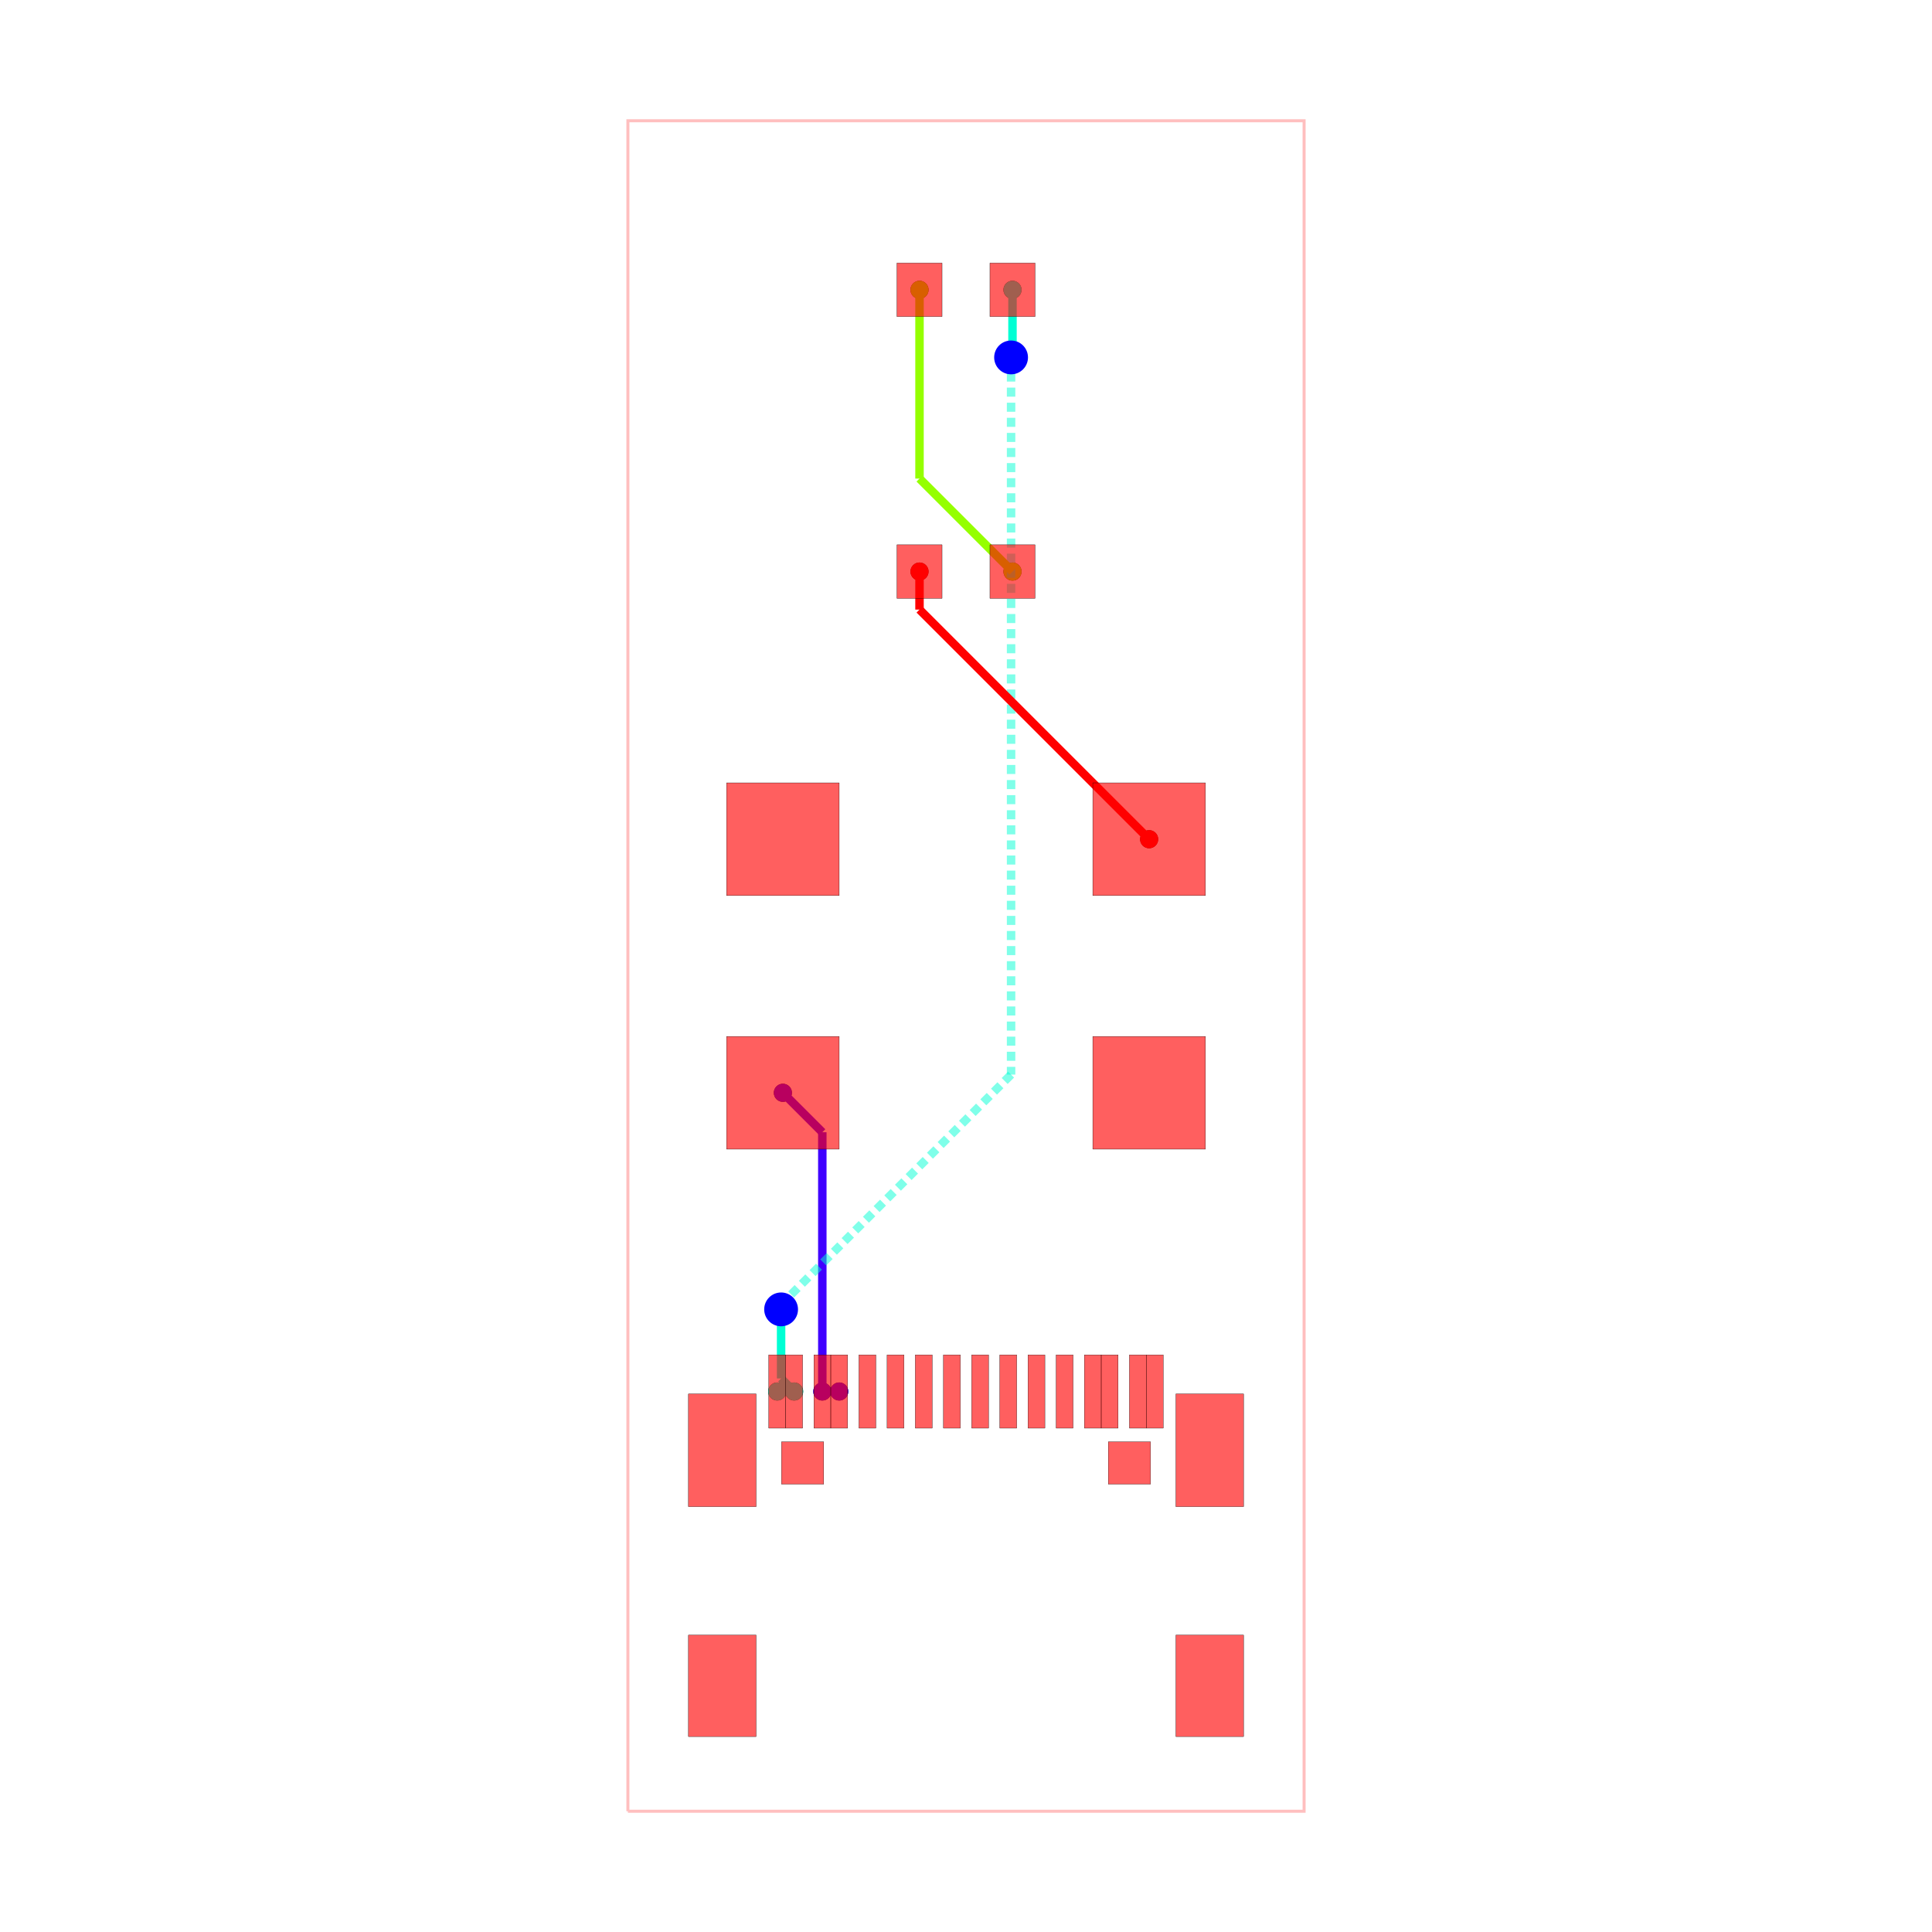
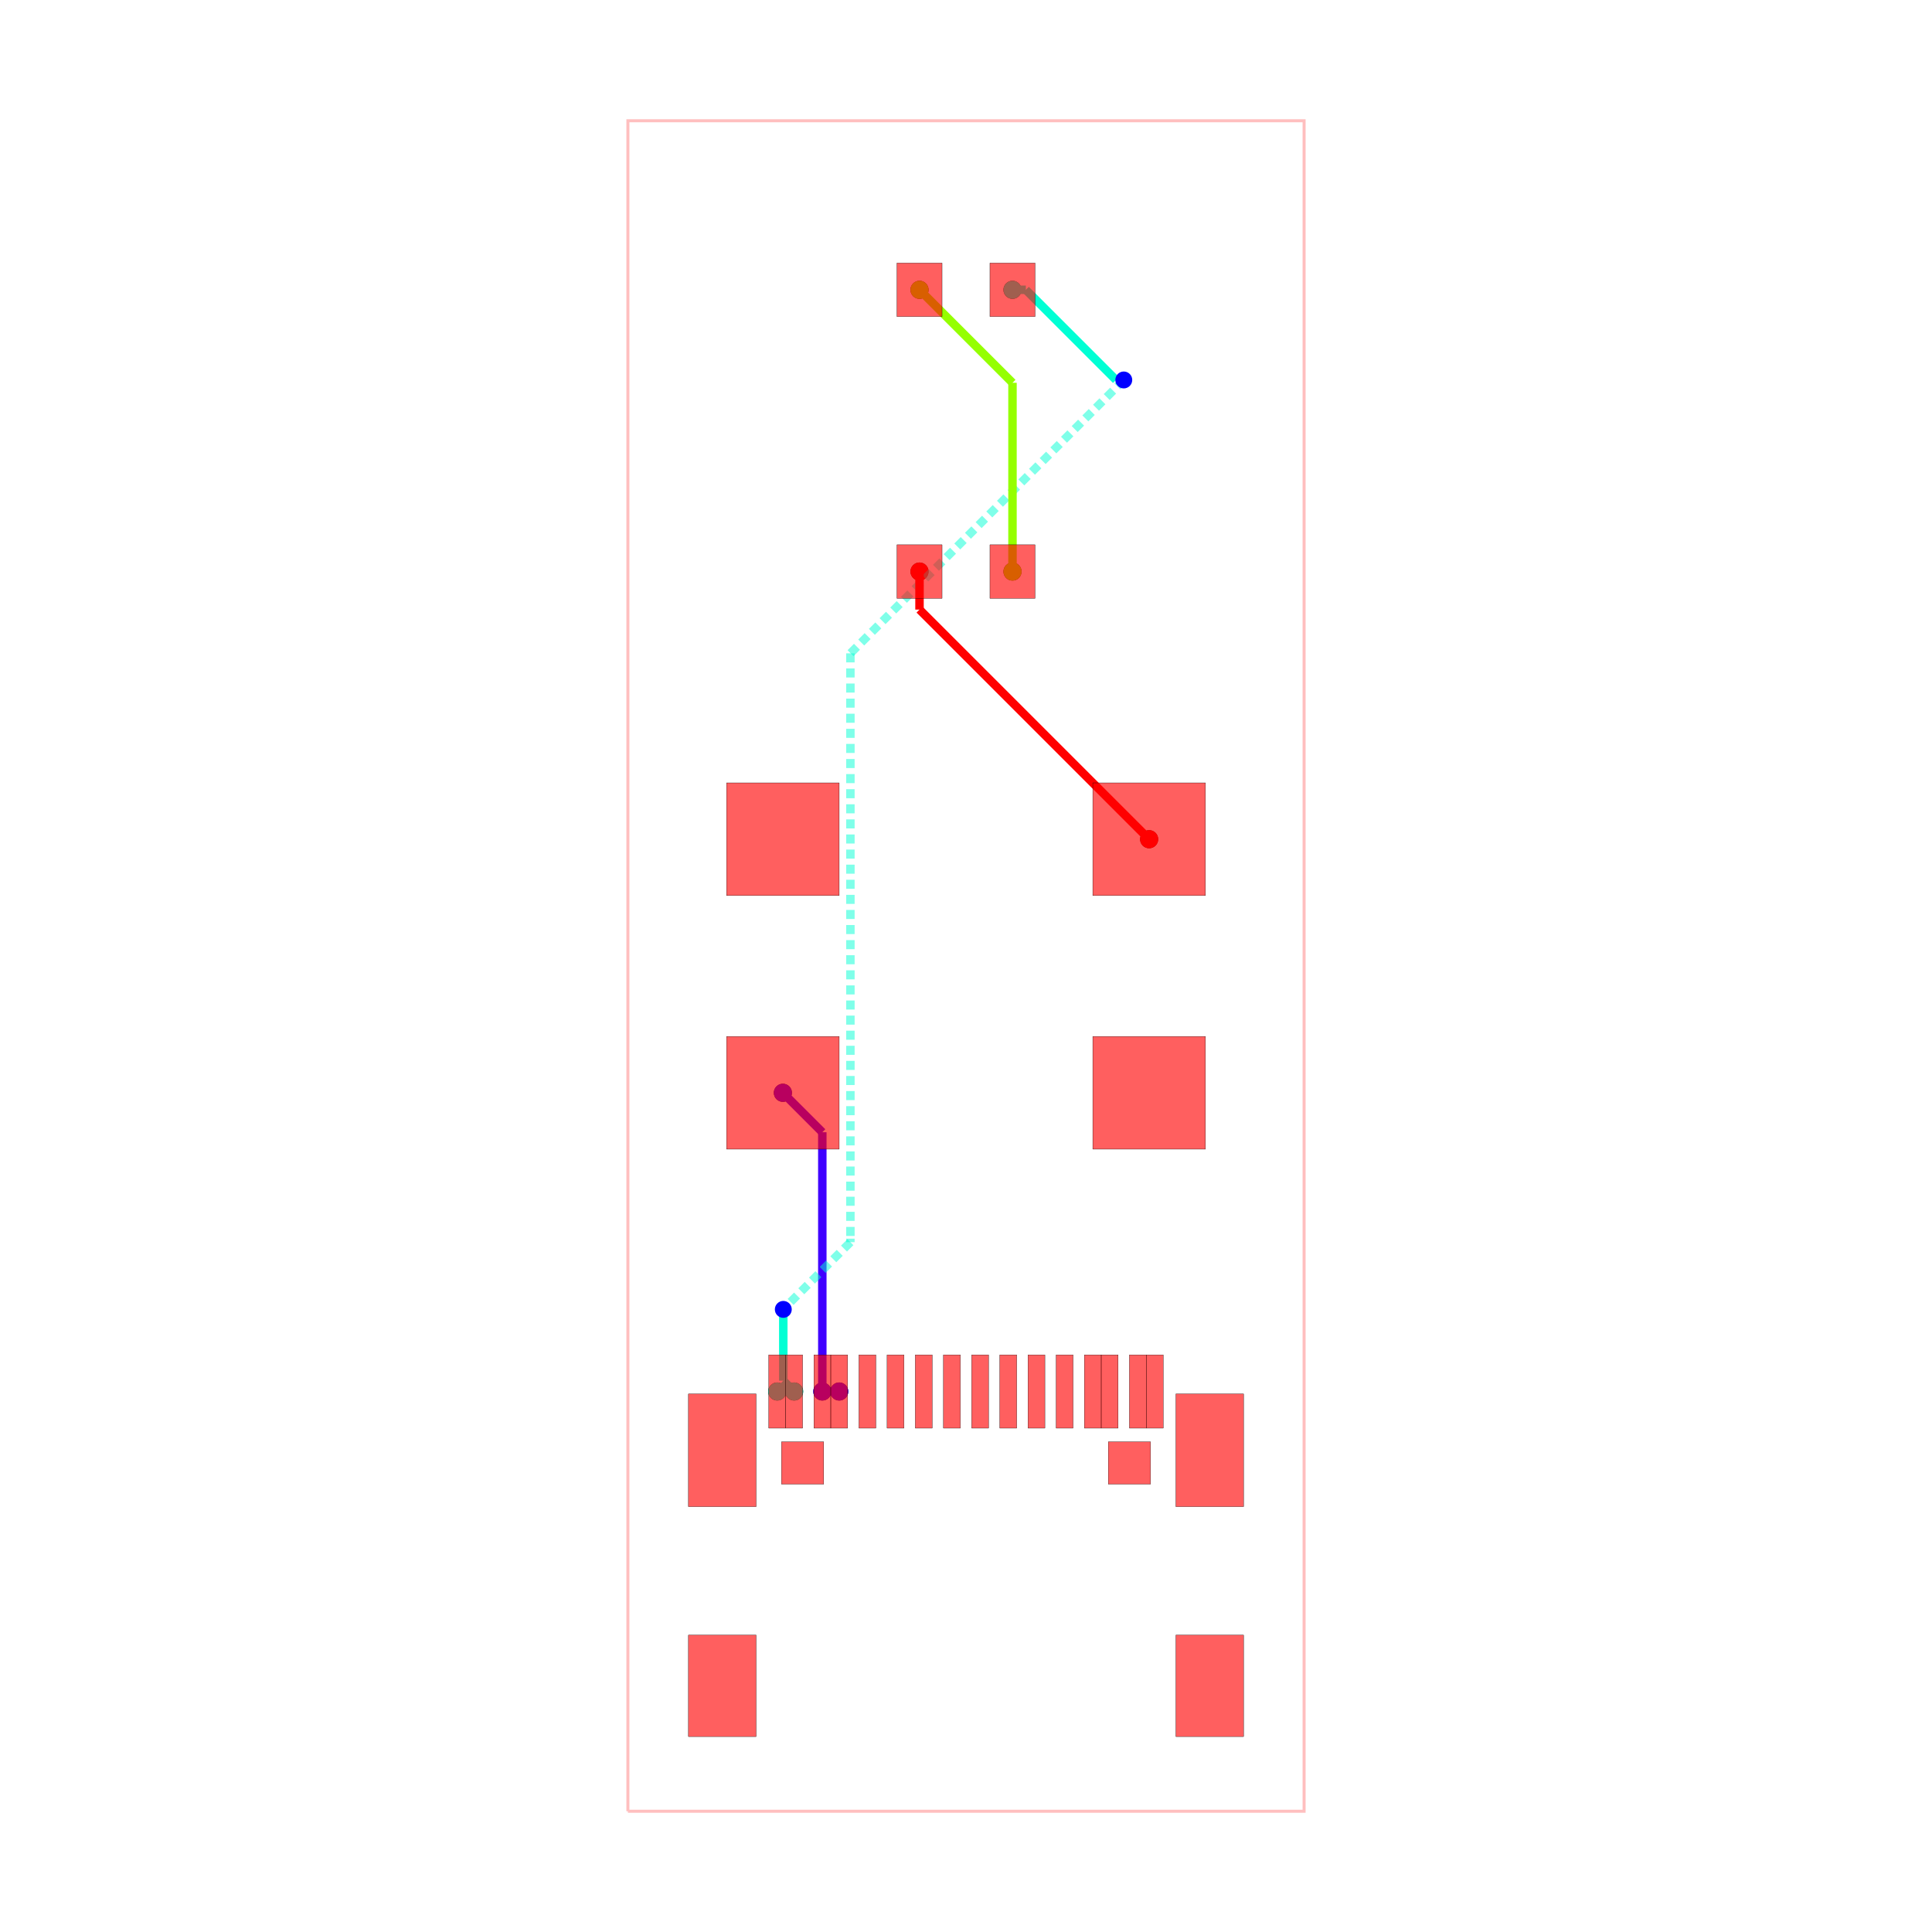
<svg xmlns="http://www.w3.org/2000/svg" width="640" height="640" viewBox="0 0 640 640">
  <rect width="100%" height="100%" fill="white" />
  <g>
    <circle data-type="point" data-label="source_trace_4 pcb_port_19" data-x="-3.7500700000001643" data-y="-13.750067999999942" cx="380.665" cy="278.001" r="3" fill="black" />
  </g>
  <g>
    <circle data-type="point" data-label="source_trace_4 pcb_port_22" data-x="-7.825" data-y="-9" cx="304.6" cy="189.333" r="3" fill="black" />
  </g>
  <g>
    <circle data-type="point" data-label="source_trace_6 pcb_port_23" data-x="-6.175" data-y="-9" cx="335.4" cy="189.333" r="3" fill="black" />
  </g>
  <g>
    <circle data-type="point" data-label="source_trace_6 pcb_port_16" data-x="-7.825" data-y="-4" cx="304.6" cy="96" r="3" fill="black" />
  </g>
  <g>
    <circle data-type="point" data-label="source_net_0 pcb_port_0" data-x="-10.350006000000008" data-y="-23.55091295000011" cx="257.467" cy="460.95" r="3" fill="black" />
  </g>
  <g>
    <circle data-type="point" data-label="source_net_0 pcb_port_1" data-x="-10.050031999999987" data-y="-23.55091295000011" cx="263.066" cy="460.95" r="3" fill="black" />
  </g>
  <g>
    <circle data-type="point" data-label="source_net_0 pcb_port_17" data-x="-6.175" data-y="-4" cx="335.4" cy="96" r="3" fill="black" />
  </g>
  <g>
+     <circle data-type="point" data-label="source_net_1 pcb_port_2" data-x="-9.549905999999964" data-y="-23.55091295000011" cx="272.402" cy="460.95" r="3" fill="black" />
+   </g>
+   <g>
+     <circle data-type="point" data-label="source_net_1 pcb_port_3" data-x="-9.249932000000058" data-y="-23.55091295000011" cx="278.001" cy="460.95" r="3" fill="black" />
+   </g>
+   <g>
    <circle data-type="point" data-label="source_net_1 pcb_port_20" data-x="-10.24992999999995" data-y="-18.249932000000058" cx="259.335" cy="361.999" r="3" fill="black" />
  </g>
  <g>
-     <circle data-type="point" data-label="source_net_1 pcb_port_2" data-x="-9.549905999999964" data-y="-23.55091295000011" cx="272.402" cy="460.95" r="3" fill="black" />
-   </g>
-   <g>
-     <circle data-type="point" data-label="source_net_1 pcb_port_3" data-x="-9.249932000000058" data-y="-23.55091295000011" cx="278.001" cy="460.95" r="3" fill="black" />
-   </g>
-   <g>
    <circle data-type="point" data-label="source_trace_4 (top)" data-x="-3.7500700000001643" data-y="-13.750067999999942" cx="380.665" cy="278.001" r="3" fill="hsl(0, 100%, 50%)" />
  </g>
  <g>
    <circle data-type="point" data-label="source_trace_4 (top)" data-x="-7.825" data-y="-9" cx="304.6" cy="189.333" r="3" fill="hsl(0, 100%, 50%)" />
  </g>
  <g>
    <circle data-type="point" data-label="source_trace_6 (top)" data-x="-6.175" data-y="-9" cx="335.4" cy="189.333" r="3" fill="hsl(85, 100%, 50%)" />
  </g>
  <g>
    <circle data-type="point" data-label="source_trace_6 (top)" data-x="-7.825" data-y="-4" cx="304.6" cy="96" r="3" fill="hsl(85, 100%, 50%)" />
  </g>
  <g>
    <circle data-type="point" data-label="source_net_0 (top)" data-x="-10.350006000000008" data-y="-23.55091295000011" cx="257.467" cy="460.95" r="3" fill="hsl(170, 100%, 50%)" />
  </g>
  <g>
    <circle data-type="point" data-label="source_net_0 (top)" data-x="-10.050031999999987" data-y="-23.55091295000011" cx="263.066" cy="460.95" r="3" fill="hsl(170, 100%, 50%)" />
  </g>
  <g>
    <circle data-type="point" data-label="source_net_0 (top)" data-x="-6.175" data-y="-4" cx="335.4" cy="96" r="3" fill="hsl(170, 100%, 50%)" />
  </g>
  <g>
+     <circle data-type="point" data-label="source_net_1 (top)" data-x="-9.549905999999964" data-y="-23.55091295000011" cx="272.402" cy="460.95" r="3" fill="hsl(255, 100%, 50%)" />
+   </g>
+   <g>
+     <circle data-type="point" data-label="source_net_1 (top)" data-x="-9.249932000000058" data-y="-23.55091295000011" cx="278.001" cy="460.95" r="3" fill="hsl(255, 100%, 50%)" />
+   </g>
+   <g>
    <circle data-type="point" data-label="source_net_1 (top)" data-x="-10.24992999999995" data-y="-18.249932000000058" cx="259.335" cy="361.999" r="3" fill="hsl(255, 100%, 50%)" />
  </g>
  <g>
-     <circle data-type="point" data-label="source_net_1 (top)" data-x="-9.549905999999964" data-y="-23.55091295000011" cx="272.402" cy="460.95" r="3" fill="hsl(255, 100%, 50%)" />
-   </g>
-   <g>
-     <circle data-type="point" data-label="source_net_1 (top)" data-x="-9.249932000000058" data-y="-23.55091295000011" cx="278.001" cy="460.95" r="3" fill="hsl(255, 100%, 50%)" />
-   </g>
-   <g>
    <polyline data-points="-13,-31 -1,-31 -1,-1 -13,-1 -13,-31" data-type="line" data-label="" points="208,600 432,600 432,40 208,40 208,600" fill="none" stroke="rgba(255,0,0,0.25)" stroke-width="1px" />
  </g>
  <g>
    <polyline data-points="-9.549905999999964,-23.55091295000011 -9.249932000000058,-23.55091295000011" data-type="line" data-label="" points="272.402,460.95 278.001,460.95" fill="none" stroke="hsl(255, 100%, 50%)" stroke-width="2.8" />
  </g>
  <g>
    <polyline data-points="-9.249932000000058,-23.55091295000011 -9.249932000000058,-23.55091295000011" data-type="line" data-label="" points="278.001,460.95 278.001,460.95" fill="none" stroke="hsl(255, 100%, 50%)" stroke-width="2.8" />
  </g>
  <g>
    <polyline data-points="-9.549905999999964,-23.55091295000011 -9.549905999999964,-18.949956000000043" data-type="line" data-label="" points="272.402,460.95 272.402,375.066" fill="none" stroke="hsl(255, 100%, 50%)" stroke-width="2.8" />
  </g>
  <g>
    <polyline data-points="-9.549905999999964,-18.949956000000043 -10.24992999999995,-18.249932000000058" data-type="line" data-label="" points="272.402,375.066 259.335,361.999" fill="none" stroke="hsl(255, 100%, 50%)" stroke-width="2.8" />
  </g>
  <g>
    <polyline data-points="-10.350006000000008,-23.55091295000011 -10.050031999999987,-23.55091295000011" data-type="line" data-label="" points="257.467,460.95 263.066,460.95" fill="none" stroke="hsl(170, 100%, 50%)" stroke-width="2.8" />
  </g>
  <g>
    <polyline data-points="-10.050031999999987,-23.55091295000011 -10.050031999999987,-23.55091295000011" data-type="line" data-label="" points="263.066,460.95 263.066,460.95" fill="none" stroke="hsl(170, 100%, 50%)" stroke-width="2.8" />
  </g>
  <g>
-     <polyline data-points="-6.175,-4 -6.175,-5" data-type="line" data-label="" points="335.4,96 335.4,114.667" fill="none" stroke="hsl(170, 100%, 50%)" stroke-width="2.8" />
-   </g>
-   <g>
-     <polyline data-points="-6.175,-5 -6.175,-5" data-type="line" data-label="" points="335.4,114.667 335.4,114.667" fill="none" stroke="hsl(170, 100%, 50%)" stroke-width="2.8" />
-   </g>
-   <g>
-     <polyline data-points="-6.175,-5 -6.2,-5.200000000000001" data-type="line" data-label="" points="335.4,114.667 334.933,118.4" fill="none" stroke="hsl(170, 100%, 50%)" stroke-width="2.8" />
-   </g>
-   <g>
-     <polyline data-points="-6.2,-5.200000000000001 -6.2,-17.926962181441223" data-type="line" data-label="" points="334.933,118.4 334.933,355.97" fill="none" stroke="rgba(0,255,213,0.5)" stroke-width="2.8" stroke-dasharray="3 2" />
-   </g>
-   <g>
-     <polyline data-points="-6.2,-17.926962181441223 -10.28125,-22.008212181441223" data-type="line" data-label="" points="334.933,355.97 258.75,432.153" fill="none" stroke="rgba(0,255,213,0.5)" stroke-width="2.8" stroke-dasharray="3 2" />
-   </g>
-   <g>
-     <polyline data-points="-10.28125,-22.008212181441223 -10.28125,-22.09375" data-type="line" data-label="" points="258.75,432.153 258.75,433.75" fill="none" stroke="rgba(0,255,213,0.5)" stroke-width="2.8" stroke-dasharray="3 2" />
-   </g>
-   <g>
-     <polyline data-points="-10.28125,-22.09375 -10.28125,-23.3196949500001" data-type="line" data-label="" points="258.75,433.75 258.75,456.634" fill="none" stroke="hsl(170, 100%, 50%)" stroke-width="2.8" />
-   </g>
-   <g>
-     <polyline data-points="-10.28125,-23.3196949500001 -10.050031999999987,-23.55091295000011" data-type="line" data-label="" points="258.75,456.634 263.066,460.95" fill="none" stroke="hsl(170, 100%, 50%)" stroke-width="2.8" />
-   </g>
-   <g>
-     <polyline data-points="-6.175,-9 -7.825,-7.35" data-type="line" data-label="" points="335.4,189.333 304.6,158.533" fill="none" stroke="hsl(85, 100%, 50%)" stroke-width="2.8" />
-   </g>
-   <g>
-     <polyline data-points="-7.825,-7.35 -7.825,-4" data-type="line" data-label="" points="304.6,158.533 304.6,96" fill="none" stroke="hsl(85, 100%, 50%)" stroke-width="2.8" />
+     <polyline data-points="-6.175,-4 -5.9379009826221285,-4" data-type="line" data-label="" points="335.4,96 339.826,96" fill="none" stroke="hsl(170, 100%, 50%)" stroke-width="2.8" />
+   </g>
+   <g>
+     <polyline data-points="-5.9379009826221285,-4 -4.337900982622131,-5.599999999999998" data-type="line" data-label="" points="339.826,96 369.693,125.867" fill="none" stroke="hsl(170, 100%, 50%)" stroke-width="2.8" />
+   </g>
+   <g>
+     <polyline data-points="-4.337900982622131,-5.599999999999998 -4.2,-5.599999999999998" data-type="line" data-label="" points="369.693,125.867 372.267,125.867" fill="none" stroke="hsl(170, 100%, 50%)" stroke-width="2.8" />
+   </g>
+   <g>
+     <polyline data-points="-4.2,-5.599999999999998 -9.051468946727523,-10.45146894672752" data-type="line" data-label="" points="372.267,125.867 281.706,216.427" fill="none" stroke="rgba(0,255,213,0.5)" stroke-width="2.8" stroke-dasharray="3 2" />
+   </g>
+   <g>
+     <polyline data-points="-9.051468946727523,-10.45146894672752 -9.051468946727523,-20.838878567740686" data-type="line" data-label="" points="281.706,216.427 281.706,410.326" fill="none" stroke="rgba(0,255,213,0.5)" stroke-width="2.8" stroke-dasharray="3 2" />
+   </g>
+   <g>
+     <polyline data-points="-9.051468946727523,-20.838878567740686 -9.051468946727523,-20.901161562469298" data-type="line" data-label="" points="281.706,410.326 281.706,411.488" fill="none" stroke="rgba(0,255,213,0.5)" stroke-width="2.8" stroke-dasharray="3 2" />
+   </g>
+   <g>
+     <polyline data-points="-9.051468946727523,-20.901161562469298 -10.242331337250633,-22.092023952992406" data-type="line" data-label="" points="281.706,411.488 259.476,433.718" fill="none" stroke="rgba(0,255,213,0.5)" stroke-width="2.8" stroke-dasharray="3 2" />
+   </g>
+   <g>
+     <polyline data-points="-10.242331337250633,-22.092023952992406 -10.2421875,-22.09375" data-type="line" data-label="" points="259.476,433.718 259.479,433.75" fill="none" stroke="rgba(0,255,213,0.5)" stroke-width="2.8" stroke-dasharray="3 2" />
+   </g>
+   <g>
+     <polyline data-points="-10.2421875,-22.09375 -10.2421875,-23.3587574500001" data-type="line" data-label="" points="259.479,433.75 259.479,457.363" fill="none" stroke="hsl(170, 100%, 50%)" stroke-width="2.8" />
+   </g>
+   <g>
+     <polyline data-points="-10.2421875,-23.3587574500001 -10.050031999999987,-23.55091295000011" data-type="line" data-label="" points="259.479,457.363 263.066,460.95" fill="none" stroke="hsl(170, 100%, 50%)" stroke-width="2.8" />
+   </g>
+   <g>
+     <polyline data-points="-6.175,-9 -6.175,-5.65" data-type="line" data-label="" points="335.4,189.333 335.4,126.8" fill="none" stroke="hsl(85, 100%, 50%)" stroke-width="2.8" />
+   </g>
+   <g>
+     <polyline data-points="-6.175,-5.65 -7.825,-4" data-type="line" data-label="" points="335.4,126.8 304.6,96" fill="none" stroke="hsl(85, 100%, 50%)" stroke-width="2.8" />
  </g>
  <g>
    <polyline data-points="-7.825,-9 -7.825,-9.675138000000107" data-type="line" data-label="" points="304.6,189.333 304.6,201.936" fill="none" stroke="hsl(0, 100%, 50%)" stroke-width="2.8" />
  </g>
  <g>
    <polyline data-points="-7.825,-9.675138000000107 -3.7500700000001643,-13.750067999999942" data-type="line" data-label="" points="304.6,201.936 380.665,278.001" fill="none" stroke="hsl(0, 100%, 50%)" stroke-width="2.8" />
  </g>
  <g>
    <rect data-type="rect" data-label="top" data-x="-8.750060000000076" data-y="-23.55091295000011" x="284.532" y="448.817" width="5.6" height="24.267" fill="rgba(255,0,0,0.25)" stroke="black" stroke-width="0.054" />
  </g>
  <g>
    <rect data-type="rect" data-label="top" data-x="-8.24993399999994" data-y="-23.55091295000011" x="293.868" y="448.817" width="5.6" height="24.267" fill="rgba(255,0,0,0.25)" stroke="black" stroke-width="0.054" />
  </g>
  <g>
    <rect data-type="rect" data-label="top" data-x="-7.750061999999957" data-y="-23.55091295000011" x="303.199" y="448.817" width="5.6" height="24.267" fill="rgba(255,0,0,0.25)" stroke="black" stroke-width="0.054" />
  </g>
  <g>
    <rect data-type="rect" data-label="top" data-x="-7.249935999999934" data-y="-23.55091295000011" x="312.535" y="448.817" width="5.6" height="24.267" fill="rgba(255,0,0,0.25)" stroke="black" stroke-width="0.054" />
  </g>
  <g>
    <rect data-type="rect" data-label="top" data-x="-6.750064000000066" data-y="-23.55091295000011" x="321.865" y="448.817" width="5.6" height="24.267" fill="rgba(255,0,0,0.25)" stroke="black" stroke-width="0.054" />
  </g>
  <g>
    <rect data-type="rect" data-label="top" data-x="-6.249938000000043" data-y="-23.55091295000011" x="331.201" y="448.817" width="5.6" height="24.267" fill="rgba(255,0,0,0.25)" stroke="black" stroke-width="0.054" />
  </g>
  <g>
    <rect data-type="rect" data-label="top" data-x="-5.750320000000102" data-y="-23.55091295000011" x="340.527" y="448.817" width="5.6" height="24.267" fill="rgba(255,0,0,0.25)" stroke="black" stroke-width="0.054" />
  </g>
  <g>
    <rect data-type="rect" data-label="top" data-x="-5.249939999999924" data-y="-23.55091295000011" x="349.868" y="448.817" width="5.6" height="24.267" fill="rgba(255,0,0,0.25)" stroke="black" stroke-width="0.054" />
  </g>
  <g>
    <rect data-type="rect" data-label="top" data-x="-10.350006000000008" data-y="-23.55091295000011" x="254.667" y="448.817" width="5.6" height="24.267" fill="rgba(255,0,0,0.25)" stroke="black" stroke-width="0.054" />
  </g>
  <g>
    <rect data-type="rect" data-label="top" data-x="-10.050031999999987" data-y="-23.55091295000011" x="260.266" y="448.817" width="5.6" height="24.267" fill="rgba(255,0,0,0.25)" stroke="black" stroke-width="0.054" />
  </g>
  <g>
    <rect data-type="rect" data-label="top" data-x="-9.549905999999964" data-y="-23.55091295000011" x="269.602" y="448.817" width="5.6" height="24.267" fill="rgba(255,0,0,0.25)" stroke="black" stroke-width="0.054" />
  </g>
  <g>
    <rect data-type="rect" data-label="top" data-x="-9.249932000000058" data-y="-23.55091295000011" x="275.201" y="448.817" width="5.6" height="24.267" fill="rgba(255,0,0,0.25)" stroke="black" stroke-width="0.054" />
  </g>
  <g>
    <rect data-type="rect" data-label="top" data-x="-4.750067999999942" data-y="-23.55091295000011" x="359.199" y="448.817" width="5.6" height="24.267" fill="rgba(255,0,0,0.25)" stroke="black" stroke-width="0.054" />
  </g>
  <g>
    <rect data-type="rect" data-label="top" data-x="-4.449839999999995" data-y="-23.55091295000011" x="364.803" y="448.817" width="5.6" height="24.267" fill="rgba(255,0,0,0.25)" stroke="black" stroke-width="0.054" />
  </g>
  <g>
    <rect data-type="rect" data-label="top" data-x="-3.949967999999899" data-y="-23.55091295000011" x="374.134" y="448.817" width="5.6" height="24.267" fill="rgba(255,0,0,0.25)" stroke="black" stroke-width="0.054" />
  </g>
  <g>
    <rect data-type="rect" data-label="top" data-x="-3.6499939999999924" data-y="-23.55091295000011" x="379.733" y="448.817" width="5.6" height="24.267" fill="rgba(255,0,0,0.25)" stroke="black" stroke-width="0.054" />
  </g>
  <g>
    <rect data-type="rect" data-label="top" data-x="-7.825" data-y="-4" x="297.133" y="87.133" width="14.933" height="17.733" fill="rgba(255,0,0,0.25)" stroke="black" stroke-width="0.054" />
  </g>
  <g>
    <rect data-type="rect" data-label="top" data-x="-6.175" data-y="-4" x="327.933" y="87.133" width="14.933" height="17.733" fill="rgba(255,0,0,0.25)" stroke="black" stroke-width="0.054" />
  </g>
  <g>
    <rect data-type="rect" data-label="top" data-x="-7.825" data-y="-9" x="297.133" y="180.467" width="14.933" height="17.733" fill="rgba(255,0,0,0.25)" stroke="black" stroke-width="0.054" />
  </g>
  <g>
    <rect data-type="rect" data-label="top" data-x="-6.175" data-y="-9" x="327.933" y="180.467" width="14.933" height="17.733" fill="rgba(255,0,0,0.25)" stroke="black" stroke-width="0.054" />
  </g>
  <g>
    <rect data-type="rect" data-label="top, inner1, inner2, bottom" data-x="-2.67488800000001" data-y="-28.774086349999948" x="389.535" y="541.65" width="22.4" height="33.6" fill="rgba(255,0,0,0.25)" stroke="black" stroke-width="0.054" />
  </g>
  <g>
    <rect data-type="rect" data-label="top, inner1, inner2, bottom" data-x="-2.67488800000001" data-y="-24.594262350000122" x="389.535" y="461.76" width="22.4" height="37.333" fill="rgba(255,0,0,0.25)" stroke="black" stroke-width="0.054" />
  </g>
  <g>
    <rect data-type="rect" data-label="top, inner1, inner2, bottom" data-x="-11.32511199999999" data-y="-24.594262350000122" x="228.065" y="461.76" width="22.4" height="37.333" fill="rgba(255,0,0,0.25)" stroke="black" stroke-width="0.054" />
  </g>
  <g>
    <rect data-type="rect" data-label="top, inner1, inner2, bottom" data-x="-11.32511199999999" data-y="-28.774086349999948" x="228.065" y="541.65" width="22.4" height="33.6" fill="rgba(255,0,0,0.25)" stroke="black" stroke-width="0.054" />
  </g>
  <g>
    <rect data-type="rect" data-label="top, inner1, inner2, bottom" data-x="-3.7500700000001643" data-y="-18.249932000000058" x="361.999" y="343.332" width="37.333" height="37.333" fill="rgba(255,0,0,0.25)" stroke="black" stroke-width="0.054" />
  </g>
  <g>
    <rect data-type="rect" data-label="top, inner1, inner2, bottom" data-x="-3.7500700000001643" data-y="-13.750067999999942" x="361.999" y="259.335" width="37.333" height="37.333" fill="rgba(255,0,0,0.25)" stroke="black" stroke-width="0.054" />
  </g>
  <g>
    <rect data-type="rect" data-label="top, inner1, inner2, bottom" data-x="-10.24992999999995" data-y="-13.750067999999942" x="240.668" y="259.335" width="37.333" height="37.333" fill="rgba(255,0,0,0.25)" stroke="black" stroke-width="0.054" />
  </g>
  <g>
    <rect data-type="rect" data-label="top, inner1, inner2, bottom" data-x="-10.24992999999995" data-y="-18.249932000000058" x="240.668" y="343.332" width="37.333" height="37.333" fill="rgba(255,0,0,0.25)" stroke="black" stroke-width="0.054" />
  </g>
  <g>
    <rect data-type="rect" data-label="top, inner1, inner2, bottom" data-x="-9.89991800000007" data-y="-24.819388950000075" x="258.868" y="477.628" width="14" height="14" fill="rgba(255,0,0,0.25)" stroke="black" stroke-width="0.054" />
  </g>
  <g>
    <rect data-type="rect" data-label="top, inner1, inner2, bottom" data-x="-4.100081999999929" data-y="-24.819388950000075" x="367.132" y="477.628" width="14" height="14" fill="rgba(255,0,0,0.25)" stroke="black" stroke-width="0.054" />
  </g>
  <g>
    <rect data-type="rect" data-label="" data-x="-8.750060000000076" data-y="-23.55091295000011" x="284.532" y="448.817" width="5.6" height="24.267" fill="rgba(255,0,0,0.5)" stroke="black" stroke-width="0.054" />
  </g>
  <g>
    <rect data-type="rect" data-label="" data-x="-8.24993399999994" data-y="-23.55091295000011" x="293.868" y="448.817" width="5.6" height="24.267" fill="rgba(255,0,0,0.5)" stroke="black" stroke-width="0.054" />
  </g>
  <g>
    <rect data-type="rect" data-label="" data-x="-7.750061999999957" data-y="-23.55091295000011" x="303.199" y="448.817" width="5.6" height="24.267" fill="rgba(255,0,0,0.5)" stroke="black" stroke-width="0.054" />
  </g>
  <g>
    <rect data-type="rect" data-label="" data-x="-7.249935999999934" data-y="-23.55091295000011" x="312.535" y="448.817" width="5.6" height="24.267" fill="rgba(255,0,0,0.5)" stroke="black" stroke-width="0.054" />
  </g>
  <g>
    <rect data-type="rect" data-label="" data-x="-6.750064000000066" data-y="-23.55091295000011" x="321.865" y="448.817" width="5.6" height="24.267" fill="rgba(255,0,0,0.5)" stroke="black" stroke-width="0.054" />
  </g>
  <g>
    <rect data-type="rect" data-label="" data-x="-6.249938000000043" data-y="-23.55091295000011" x="331.201" y="448.817" width="5.6" height="24.267" fill="rgba(255,0,0,0.5)" stroke="black" stroke-width="0.054" />
  </g>
  <g>
    <rect data-type="rect" data-label="" data-x="-5.750320000000102" data-y="-23.55091295000011" x="340.527" y="448.817" width="5.6" height="24.267" fill="rgba(255,0,0,0.5)" stroke="black" stroke-width="0.054" />
  </g>
  <g>
    <rect data-type="rect" data-label="" data-x="-5.249939999999924" data-y="-23.55091295000011" x="349.868" y="448.817" width="5.6" height="24.267" fill="rgba(255,0,0,0.5)" stroke="black" stroke-width="0.054" />
  </g>
  <g>
    <rect data-type="rect" data-label="" data-x="-10.350006000000008" data-y="-23.55091295000011" x="254.667" y="448.817" width="5.6" height="24.267" fill="rgba(255,0,0,0.5)" stroke="black" stroke-width="0.054" />
  </g>
  <g>
    <rect data-type="rect" data-label="" data-x="-10.050031999999987" data-y="-23.55091295000011" x="260.266" y="448.817" width="5.6" height="24.267" fill="rgba(255,0,0,0.5)" stroke="black" stroke-width="0.054" />
  </g>
  <g>
    <rect data-type="rect" data-label="" data-x="-9.549905999999964" data-y="-23.55091295000011" x="269.602" y="448.817" width="5.6" height="24.267" fill="rgba(255,0,0,0.5)" stroke="black" stroke-width="0.054" />
  </g>
  <g>
    <rect data-type="rect" data-label="" data-x="-9.249932000000058" data-y="-23.55091295000011" x="275.201" y="448.817" width="5.6" height="24.267" fill="rgba(255,0,0,0.5)" stroke="black" stroke-width="0.054" />
  </g>
  <g>
    <rect data-type="rect" data-label="" data-x="-4.750067999999942" data-y="-23.55091295000011" x="359.199" y="448.817" width="5.6" height="24.267" fill="rgba(255,0,0,0.5)" stroke="black" stroke-width="0.054" />
  </g>
  <g>
    <rect data-type="rect" data-label="" data-x="-4.449839999999995" data-y="-23.55091295000011" x="364.803" y="448.817" width="5.6" height="24.267" fill="rgba(255,0,0,0.5)" stroke="black" stroke-width="0.054" />
  </g>
  <g>
    <rect data-type="rect" data-label="" data-x="-3.949967999999899" data-y="-23.55091295000011" x="374.134" y="448.817" width="5.6" height="24.267" fill="rgba(255,0,0,0.5)" stroke="black" stroke-width="0.054" />
  </g>
  <g>
    <rect data-type="rect" data-label="" data-x="-3.6499939999999924" data-y="-23.55091295000011" x="379.733" y="448.817" width="5.6" height="24.267" fill="rgba(255,0,0,0.5)" stroke="black" stroke-width="0.054" />
  </g>
  <g>
    <rect data-type="rect" data-label="" data-x="-7.825" data-y="-4" x="297.133" y="87.133" width="14.933" height="17.733" fill="rgba(255,0,0,0.5)" stroke="black" stroke-width="0.054" />
  </g>
  <g>
    <rect data-type="rect" data-label="" data-x="-6.175" data-y="-4" x="327.933" y="87.133" width="14.933" height="17.733" fill="rgba(255,0,0,0.5)" stroke="black" stroke-width="0.054" />
  </g>
  <g>
    <rect data-type="rect" data-label="" data-x="-7.825" data-y="-9" x="297.133" y="180.467" width="14.933" height="17.733" fill="rgba(255,0,0,0.5)" stroke="black" stroke-width="0.054" />
  </g>
  <g>
    <rect data-type="rect" data-label="" data-x="-6.175" data-y="-9" x="327.933" y="180.467" width="14.933" height="17.733" fill="rgba(255,0,0,0.5)" stroke="black" stroke-width="0.054" />
  </g>
  <g>
    <rect data-type="rect" data-label="" data-x="-2.67488800000001" data-y="-28.774086349999948" x="389.535" y="541.65" width="22.4" height="33.6" fill="rgba(255,0,0,0.5)" stroke="black" stroke-width="0.054" />
  </g>
  <g>
    <rect data-type="rect" data-label="" data-x="-2.67488800000001" data-y="-24.594262350000122" x="389.535" y="461.76" width="22.4" height="37.333" fill="rgba(255,0,0,0.5)" stroke="black" stroke-width="0.054" />
  </g>
  <g>
    <rect data-type="rect" data-label="" data-x="-11.32511199999999" data-y="-24.594262350000122" x="228.065" y="461.76" width="22.4" height="37.333" fill="rgba(255,0,0,0.5)" stroke="black" stroke-width="0.054" />
  </g>
  <g>
    <rect data-type="rect" data-label="" data-x="-11.32511199999999" data-y="-28.774086349999948" x="228.065" y="541.65" width="22.4" height="33.6" fill="rgba(255,0,0,0.5)" stroke="black" stroke-width="0.054" />
  </g>
  <g>
    <rect data-type="rect" data-label="" data-x="-3.7500700000001643" data-y="-18.249932000000058" x="361.999" y="343.332" width="37.333" height="37.333" fill="rgba(255,0,0,0.5)" stroke="black" stroke-width="0.054" />
  </g>
  <g>
    <rect data-type="rect" data-label="" data-x="-3.7500700000001643" data-y="-13.750067999999942" x="361.999" y="259.335" width="37.333" height="37.333" fill="rgba(255,0,0,0.5)" stroke="black" stroke-width="0.054" />
  </g>
  <g>
    <rect data-type="rect" data-label="" data-x="-10.24992999999995" data-y="-13.750067999999942" x="240.668" y="259.335" width="37.333" height="37.333" fill="rgba(255,0,0,0.5)" stroke="black" stroke-width="0.054" />
  </g>
  <g>
    <rect data-type="rect" data-label="" data-x="-10.24992999999995" data-y="-18.249932000000058" x="240.668" y="343.332" width="37.333" height="37.333" fill="rgba(255,0,0,0.5)" stroke="black" stroke-width="0.054" />
  </g>
  <g>
    <rect data-type="rect" data-label="" data-x="-9.89991800000007" data-y="-24.819388950000075" x="258.868" y="477.628" width="14" height="14" fill="rgba(255,0,0,0.5)" stroke="black" stroke-width="0.054" />
  </g>
  <g>
    <rect data-type="rect" data-label="" data-x="-4.100081999999929" data-y="-24.819388950000075" x="367.132" y="477.628" width="14" height="14" fill="rgba(255,0,0,0.5)" stroke="black" stroke-width="0.054" />
  </g>
-   <circle data-type="circle" data-label="" data-x="-6.2" data-y="-5.200000000000001" cx="334.933" cy="118.4" r="5.6" fill="blue" stroke="none" stroke-width="0.054" />
-   <circle data-type="circle" data-label="" data-x="-10.28125" data-y="-22.09375" cx="258.75" cy="433.75" r="5.6" fill="blue" stroke="none" stroke-width="0.054" />
+   <circle data-type="circle" data-label="" data-x="-4.2" data-y="-5.599999999999998" cx="372.267" cy="125.867" r="2.8" fill="blue" stroke="none" stroke-width="0.054" />
+   <circle data-type="circle" data-label="" data-x="-10.2421875" data-y="-22.09375" cx="259.479" cy="433.75" r="2.8" fill="blue" stroke="none" stroke-width="0.054" />
  <g id="crosshair" style="display: none">
    <line id="crosshair-h" y1="0" y2="640" stroke="#666" stroke-width="0.5" />
    <line id="crosshair-v" x1="0" x2="640" stroke="#666" stroke-width="0.5" />
    <text id="coordinates" font-family="monospace" font-size="12" fill="#666" />
  </g>
</svg>
